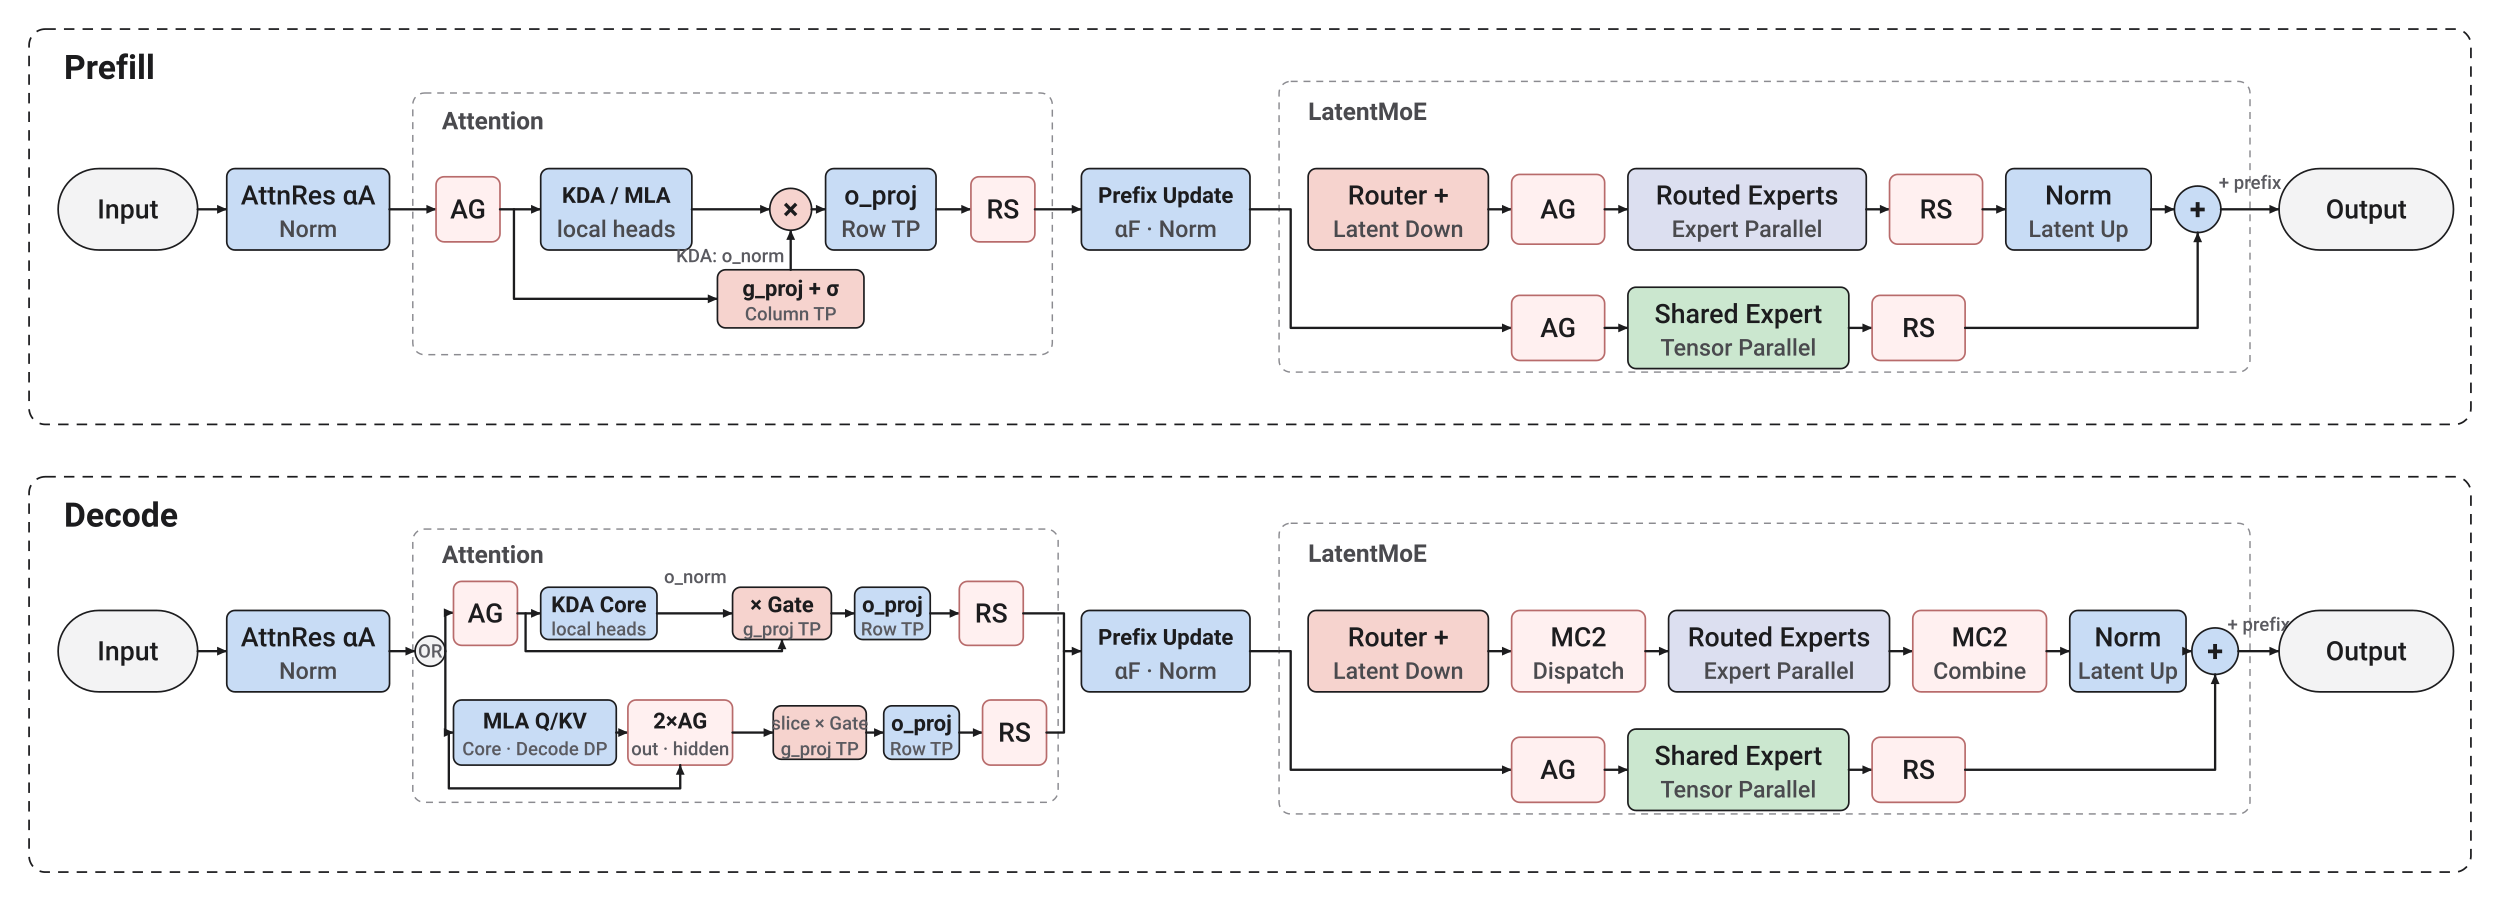
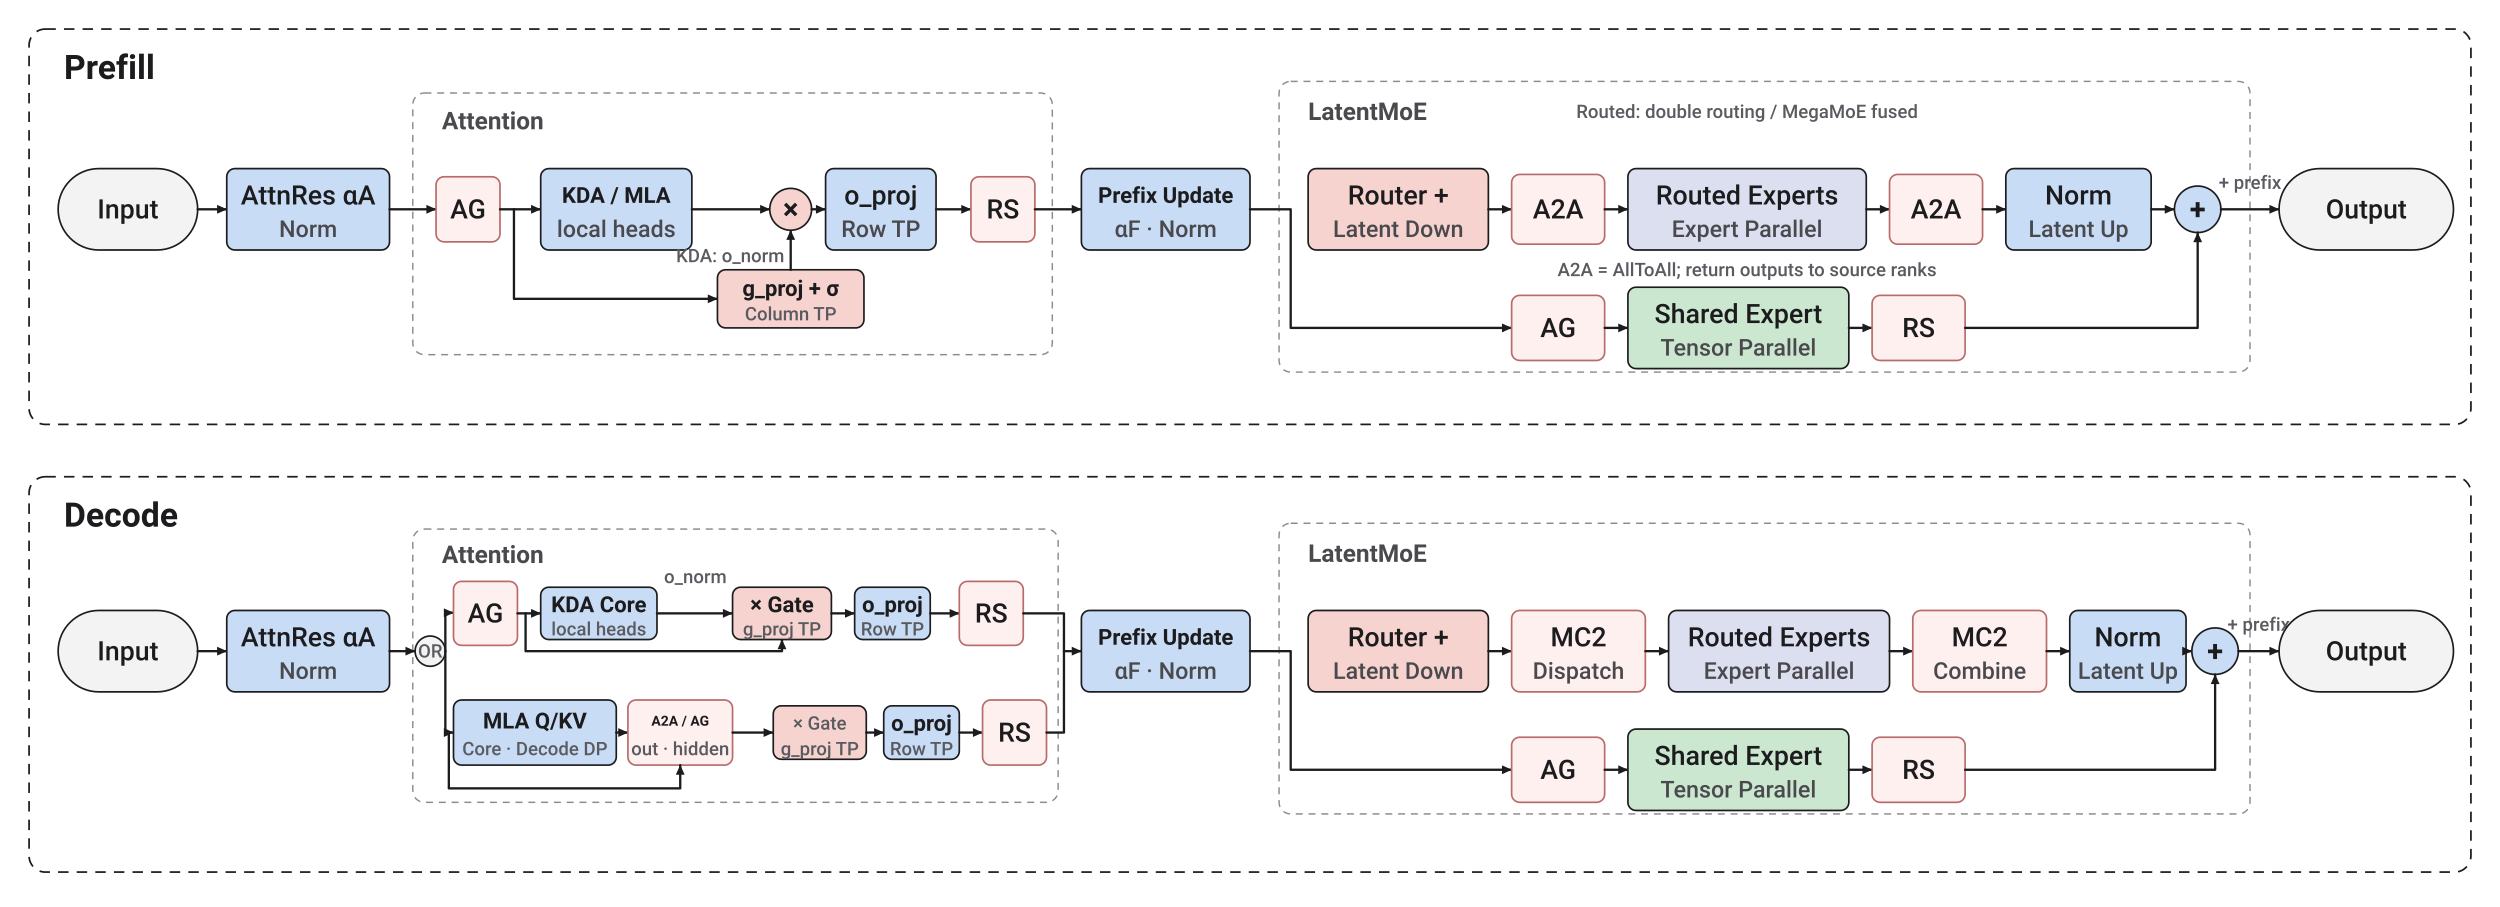
<svg xmlns="http://www.w3.org/2000/svg" viewBox="0 0 2150 780" width="2150" height="780" preserveAspectRatio="xMidYMid meet" role="img" aria-labelledby="title desc">
  <defs>
    <style>
      svg {
        background: #fff;
        color: #1c1c1e;
        font-family: "MiSans VF", -apple-system, BlinkMacSystemFont, "Segoe UI",
          system-ui, Roboto, Arial, "PingFang SC", "Source Han Sans SC",
          "Microsoft YaHei UI", "Microsoft YaHei", "Noto Sans CJK SC", sans-serif;
      }
      .panel { fill: #fff; stroke: #1c1c1e; stroke-width: 1.5; stroke-dasharray: 9 7; }
      .subpanel { fill: #fff; stroke: #8b8b90; stroke-width: 1.25; stroke-dasharray: 6 5; }
      .box { stroke: #1c1c1e; stroke-width: 1.45; }
      .projection { fill: #f6d3ce; }
      .compute { fill: #c8dcf5; }
      .routed { fill: #dcdff0; }
      .shared { fill: #cbe7cf; }
      .comm { fill: #fff0f0; stroke: #b86b6b; }
      .owner { fill: #f3f3f4; }
      .label {
        fill: #1c1c1e;
        font-size: 25px;
        font-weight: 580;
        text-anchor: middle;
        dominant-baseline: central;
      }
      .label-small {
        fill: #1c1c1e;
        font-size: 23px;
        font-weight: 560;
        text-anchor: middle;
        dominant-baseline: central;
      }
      .label-compact {
        fill: #1c1c1e;
        font-size: 19px;
        font-weight: 580;
        text-anchor: middle;
        dominant-baseline: central;
      }
      .annotation {
        fill: #4a4a4e;
        font-size: 20px;
        font-weight: 520;
        text-anchor: middle;
        dominant-baseline: central;
      }
      .annotation-small {
        fill: #5a5a60;
        font-size: 16px;
        font-weight: 520;
        text-anchor: middle;
        dominant-baseline: central;
      }
      .subhead {
        fill: #4a4a4e;
        font-size: 21px;
        font-weight: 650;
        dominant-baseline: central;
      }
      .section {
        fill: #1c1c1e;
        font-size: 29px;
        font-weight: 680;
        dominant-baseline: central;
      }
      .flow {
        fill: none;
        stroke: #1c1c1e;
        stroke-width: 2;
        stroke-linecap: round;
        stroke-linejoin: round;
      }
    </style>
    <marker id="arrow" markerUnits="userSpaceOnUse" markerWidth="10" markerHeight="9" refX="9.1" refY="4.5" orient="auto">
      <path d="M0.8,0.7 L9.3,4.5 L0.8,8.3 z" fill="#1c1c1e" />
    </marker>
  </defs>
  <rect width="2150" height="780" fill="#fff" />
  <rect x="25" y="25" width="2100" height="340" rx="14" class="panel" />
  <text x="55" y="58" class="section">Prefill</text>
  <rect x="50" y="145" width="120" height="70" rx="35" class="box owner" />
  <text x="110" y="180" class="label-small">Input</text>
  <path d="M170 180 H195" class="flow" marker-end="url(#arrow)" />
  <rect x="195" y="145" width="140" height="70" rx="7" class="box compute" />
  <text x="265" y="168" class="label-small">AttnRes αA</text>
  <text x="265" y="197" class="annotation">Norm</text>
  <rect x="355" y="80" width="550" height="225" rx="10" class="subpanel" />
  <text x="380" y="104" class="subhead">Attention</text>
  <path d="M335 180 H375" class="flow" marker-end="url(#arrow)" />
  <rect x="375" y="152" width="55" height="56" rx="7" class="box comm" />
  <text x="402.5" y="180" class="label-small">AG</text>
  <path d="M430 180 H465" class="flow" marker-end="url(#arrow)" />
  <rect x="465" y="145" width="130" height="70" rx="7" class="box compute" />
  <text x="530" y="168" class="label-compact">KDA / MLA</text>
  <text x="530" y="197" class="annotation">local heads</text>
  <path d="M595 180 H662" class="flow" marker-end="url(#arrow)" />
  <text x="628" y="220" class="annotation-small">KDA: o_norm</text>
  <path d="M442 180 V257 H617" class="flow" marker-end="url(#arrow)" />
  <rect x="617" y="232" width="126" height="50" rx="7" class="box projection" />
  <text x="680" y="248" class="label-compact">g_proj + σ</text>
  <text x="680" y="270" class="annotation-small">Column TP</text>
  <path d="M680 232 V198" class="flow" marker-end="url(#arrow)" />
  <circle cx="680" cy="180" r="18" class="box projection" />
  <text x="680" y="180" class="label">×</text>
  <path d="M698 180 H710" class="flow" marker-end="url(#arrow)" />
  <rect x="710" y="145" width="95" height="70" rx="7" class="box compute" />
  <text x="757.5" y="168" class="label-small">o_proj</text>
  <text x="757.5" y="197" class="annotation">Row TP</text>
  <path d="M805 180 H835" class="flow" marker-end="url(#arrow)" />
  <rect x="835" y="152" width="55" height="56" rx="7" class="box comm" />
  <text x="862.5" y="180" class="label-small">RS</text>
  <path d="M890 180 H930" class="flow" marker-end="url(#arrow)" />
  <rect x="930" y="145" width="145" height="70" rx="7" class="box compute" />
  <text x="1002.5" y="168" class="label-compact">Prefix Update</text>
  <text x="1002.5" y="197" class="annotation">αF · Norm</text>
  <path d="M1075 180 H1125" class="flow" marker-end="url(#arrow)" />
  <rect x="1100" y="70" width="835" height="250" rx="10" class="subpanel" />
  <text x="1125" y="96" class="subhead">LatentMoE</text>
+   <text x="1502.5" y="96" class="annotation-small">Routed: double routing / MegaMoE fused</text>
  <rect x="1125" y="145" width="155" height="70" rx="7" class="box projection" />
  <text x="1202.5" y="168" class="label-small">Router +</text>
  <text x="1202.5" y="197" class="annotation">Latent Down</text>
  <path d="M1280 180 H1300" class="flow" marker-end="url(#arrow)" />
  <rect x="1300" y="150" width="80" height="60" rx="7" class="box comm" />
-   <text x="1340" y="180" class="label-small">AG</text>
+   <text x="1340" y="180" class="label-small">A2A</text>
  <path d="M1380 180 H1400" class="flow" marker-end="url(#arrow)" />
  <rect x="1400" y="145" width="205" height="70" rx="7" class="box routed" />
  <text x="1502.5" y="168" class="label-small">Routed Experts</text>
  <text x="1502.5" y="197" class="annotation">Expert Parallel</text>
  <path d="M1605 180 H1625" class="flow" marker-end="url(#arrow)" />
  <rect x="1625" y="150" width="80" height="60" rx="7" class="box comm" />
-   <text x="1665" y="180" class="label-small">RS</text>
+   <text x="1665" y="180" class="label-small">A2A</text>
  <path d="M1705 180 H1725" class="flow" marker-end="url(#arrow)" />
  <rect x="1725" y="145" width="125" height="70" rx="7" class="box compute" />
  <text x="1787.5" y="168" class="label-small">Norm</text>
  <text x="1787.5" y="197" class="annotation">Latent Up</text>
+   <text x="1502.5" y="232" class="annotation-small">A2A = AllToAll; return outputs to source ranks</text>
  <path d="M1850 180 H1870" class="flow" marker-end="url(#arrow)" />
  <circle cx="1890" cy="180" r="20" class="box compute" />
  <text x="1890" y="180" class="label">+</text>
  <path d="M1100 180 H1110 V282 H1300" class="flow" marker-end="url(#arrow)" />
  <rect x="1300" y="254" width="80" height="56" rx="7" class="box comm" />
  <text x="1340" y="282" class="label-small">AG</text>
  <path d="M1380 282 H1400" class="flow" marker-end="url(#arrow)" />
  <rect x="1400" y="247" width="190" height="70" rx="7" class="box shared" />
  <text x="1495" y="270" class="label-small">Shared Expert</text>
  <text x="1495" y="299" class="annotation">Tensor Parallel</text>
  <path d="M1590 282 H1610" class="flow" marker-end="url(#arrow)" />
  <rect x="1610" y="254" width="80" height="56" rx="7" class="box comm" />
  <text x="1650" y="282" class="label-small">RS</text>
  <path d="M1690 282 H1890 V200" class="flow" marker-end="url(#arrow)" />
  <path d="M1910 180 H1960" class="flow" marker-end="url(#arrow)" />
  <text x="1935" y="157" class="annotation-small">+ prefix</text>
  <rect x="1960" y="145" width="150" height="70" rx="35" class="box owner" />
  <text x="2035" y="180" class="label-small">Output</text>
  <rect x="25" y="410" width="2100" height="340" rx="14" class="panel" />
  <text x="55" y="443" class="section">Decode</text>
  <rect x="50" y="525" width="120" height="70" rx="35" class="box owner" />
  <text x="110" y="560" class="label-small">Input</text>
  <path d="M170 560 H195" class="flow" marker-end="url(#arrow)" />
  <rect x="195" y="525" width="140" height="70" rx="7" class="box compute" />
  <text x="265" y="548" class="label-small">AttnRes αA</text>
  <text x="265" y="577" class="annotation">Norm</text>
  <rect x="355" y="455" width="555" height="235" rx="10" class="subpanel" />
  <text x="380" y="477" class="subhead">Attention</text>
  <path d="M335 560 H357" class="flow" marker-end="url(#arrow)" />
  <circle cx="370" cy="560" r="13" class="box owner" />
  <text x="370" y="560" class="annotation-small">OR</text>
  <path d="M383 560 V527 H390" class="flow" marker-end="url(#arrow)" />
  <rect x="390" y="500" width="55" height="55" rx="7" class="box comm" />
  <text x="417.5" y="527.5" class="label-small">AG</text>
  <path d="M445 527.5 H465" class="flow" marker-end="url(#arrow)" />
  <rect x="465" y="505" width="100" height="45" rx="7" class="box compute" />
  <text x="515" y="520" class="label-compact">KDA Core</text>
  <text x="515" y="541" class="annotation-small">local heads</text>
  <path d="M565 527.5 H630" class="flow" marker-end="url(#arrow)" />
  <text x="598" y="496" class="annotation-small">o_norm</text>
  <path d="M452 527.5 V560 H672.5 V550" class="flow" marker-end="url(#arrow)" />
  <rect x="630" y="505" width="85" height="45" rx="7" class="box projection" />
  <text x="672.5" y="520" class="label-compact">× Gate</text>
  <text x="672.5" y="541" class="annotation-small">g_proj TP</text>
  <path d="M715 527.5 H735" class="flow" marker-end="url(#arrow)" />
  <rect x="735" y="505" width="65" height="45" rx="7" class="box compute" />
  <text x="767.5" y="520" class="label-compact">o_proj</text>
  <text x="767.5" y="541" class="annotation-small">Row TP</text>
  <path d="M800 527.5 H825" class="flow" marker-end="url(#arrow)" />
  <rect x="825" y="500" width="55" height="55" rx="7" class="box comm" />
  <text x="852.5" y="527.5" class="label-small">RS</text>
  <path d="M880 527.5 H915 V560" class="flow" />
  <path d="M383 560 V630 H390" class="flow" marker-end="url(#arrow)" />
  <rect x="390" y="602" width="140" height="56" rx="7" class="box compute" />
  <text x="460" y="620" class="label-compact">MLA Q/KV</text>
  <text x="460" y="644" class="annotation-small">Core · Decode DP</text>
  <path d="M530 630 H540" class="flow" marker-end="url(#arrow)" />
  <rect x="540" y="602" width="90" height="56" rx="7" class="box comm" />
-   <text x="585" y="620" class="label-compact">2×AG</text>
+   <text x="585" y="620" class="label-compact" style="font-size:12px">A2A / AG</text>
  <text x="585" y="644" class="annotation-small">out · hidden</text>
  <path d="M386 630 V678 H585 V658" class="flow" marker-end="url(#arrow)" />
  <path d="M630 630 H665" class="flow" marker-end="url(#arrow)" />
  <rect x="665" y="607" width="80" height="46" rx="7" class="box projection" />
-   <text x="705" y="622" class="annotation-small">slice × Gate</text>
+   <text x="705" y="622" class="annotation-small">× Gate</text>
  <text x="705" y="644" class="annotation-small">g_proj TP</text>
  <path d="M745 630 H760" class="flow" marker-end="url(#arrow)" />
  <rect x="760" y="607" width="65" height="46" rx="7" class="box compute" />
  <text x="792.5" y="622" class="label-compact">o_proj</text>
  <text x="792.5" y="644" class="annotation-small">Row TP</text>
  <path d="M825 630 H845" class="flow" marker-end="url(#arrow)" />
  <rect x="845" y="602" width="55" height="56" rx="7" class="box comm" />
  <text x="872.5" y="630" class="label-small">RS</text>
  <path d="M900 630 H915 V560 H930" class="flow" marker-end="url(#arrow)" />
  <rect x="930" y="525" width="145" height="70" rx="7" class="box compute" />
  <text x="1002.5" y="548" class="label-compact">Prefix Update</text>
  <text x="1002.5" y="577" class="annotation">αF · Norm</text>
  <path d="M1075 560 H1125" class="flow" marker-end="url(#arrow)" />
  <rect x="1100" y="450" width="835" height="250" rx="10" class="subpanel" />
  <text x="1125" y="476" class="subhead">LatentMoE</text>
  <rect x="1125" y="525" width="155" height="70" rx="7" class="box projection" />
  <text x="1202.5" y="548" class="label-small">Router +</text>
  <text x="1202.5" y="577" class="annotation">Latent Down</text>
  <path d="M1280 560 H1300" class="flow" marker-end="url(#arrow)" />
  <rect x="1300" y="525" width="115" height="70" rx="7" class="box comm" />
  <text x="1357.5" y="548" class="label-small">MC2</text>
  <text x="1357.5" y="577" class="annotation">Dispatch</text>
  <path d="M1415 560 H1435" class="flow" marker-end="url(#arrow)" />
  <rect x="1435" y="525" width="190" height="70" rx="7" class="box routed" />
  <text x="1530" y="548" class="label-small">Routed Experts</text>
  <text x="1530" y="577" class="annotation">Expert Parallel</text>
  <path d="M1625 560 H1645" class="flow" marker-end="url(#arrow)" />
  <rect x="1645" y="525" width="115" height="70" rx="7" class="box comm" />
  <text x="1702.5" y="548" class="label-small">MC2</text>
  <text x="1702.5" y="577" class="annotation">Combine</text>
  <path d="M1760 560 H1780" class="flow" marker-end="url(#arrow)" />
  <rect x="1780" y="525" width="100" height="70" rx="7" class="box compute" />
  <text x="1830" y="548" class="label-small">Norm</text>
  <text x="1830" y="577" class="annotation">Latent Up</text>
  <path d="M1880 560 H1885" class="flow" marker-end="url(#arrow)" />
  <circle cx="1905" cy="560" r="20" class="box compute" />
  <text x="1905" y="560" class="label">+</text>
  <path d="M1100 560 H1110 V662 H1300" class="flow" marker-end="url(#arrow)" />
  <rect x="1300" y="634" width="80" height="56" rx="7" class="box comm" />
  <text x="1340" y="662" class="label-small">AG</text>
  <path d="M1380 662 H1400" class="flow" marker-end="url(#arrow)" />
  <rect x="1400" y="627" width="190" height="70" rx="7" class="box shared" />
  <text x="1495" y="650" class="label-small">Shared Expert</text>
  <text x="1495" y="679" class="annotation">Tensor Parallel</text>
  <path d="M1590 662 H1610" class="flow" marker-end="url(#arrow)" />
  <rect x="1610" y="634" width="80" height="56" rx="7" class="box comm" />
  <text x="1650" y="662" class="label-small">RS</text>
  <path d="M1690 662 H1905 V580" class="flow" marker-end="url(#arrow)" />
  <path d="M1925 560 H1960" class="flow" marker-end="url(#arrow)" />
  <text x="1942.5" y="537" class="annotation-small">+ prefix</text>
  <rect x="1960" y="525" width="150" height="70" rx="35" class="box owner" />
  <text x="2035" y="560" class="label-small">Output</text>
</svg>
